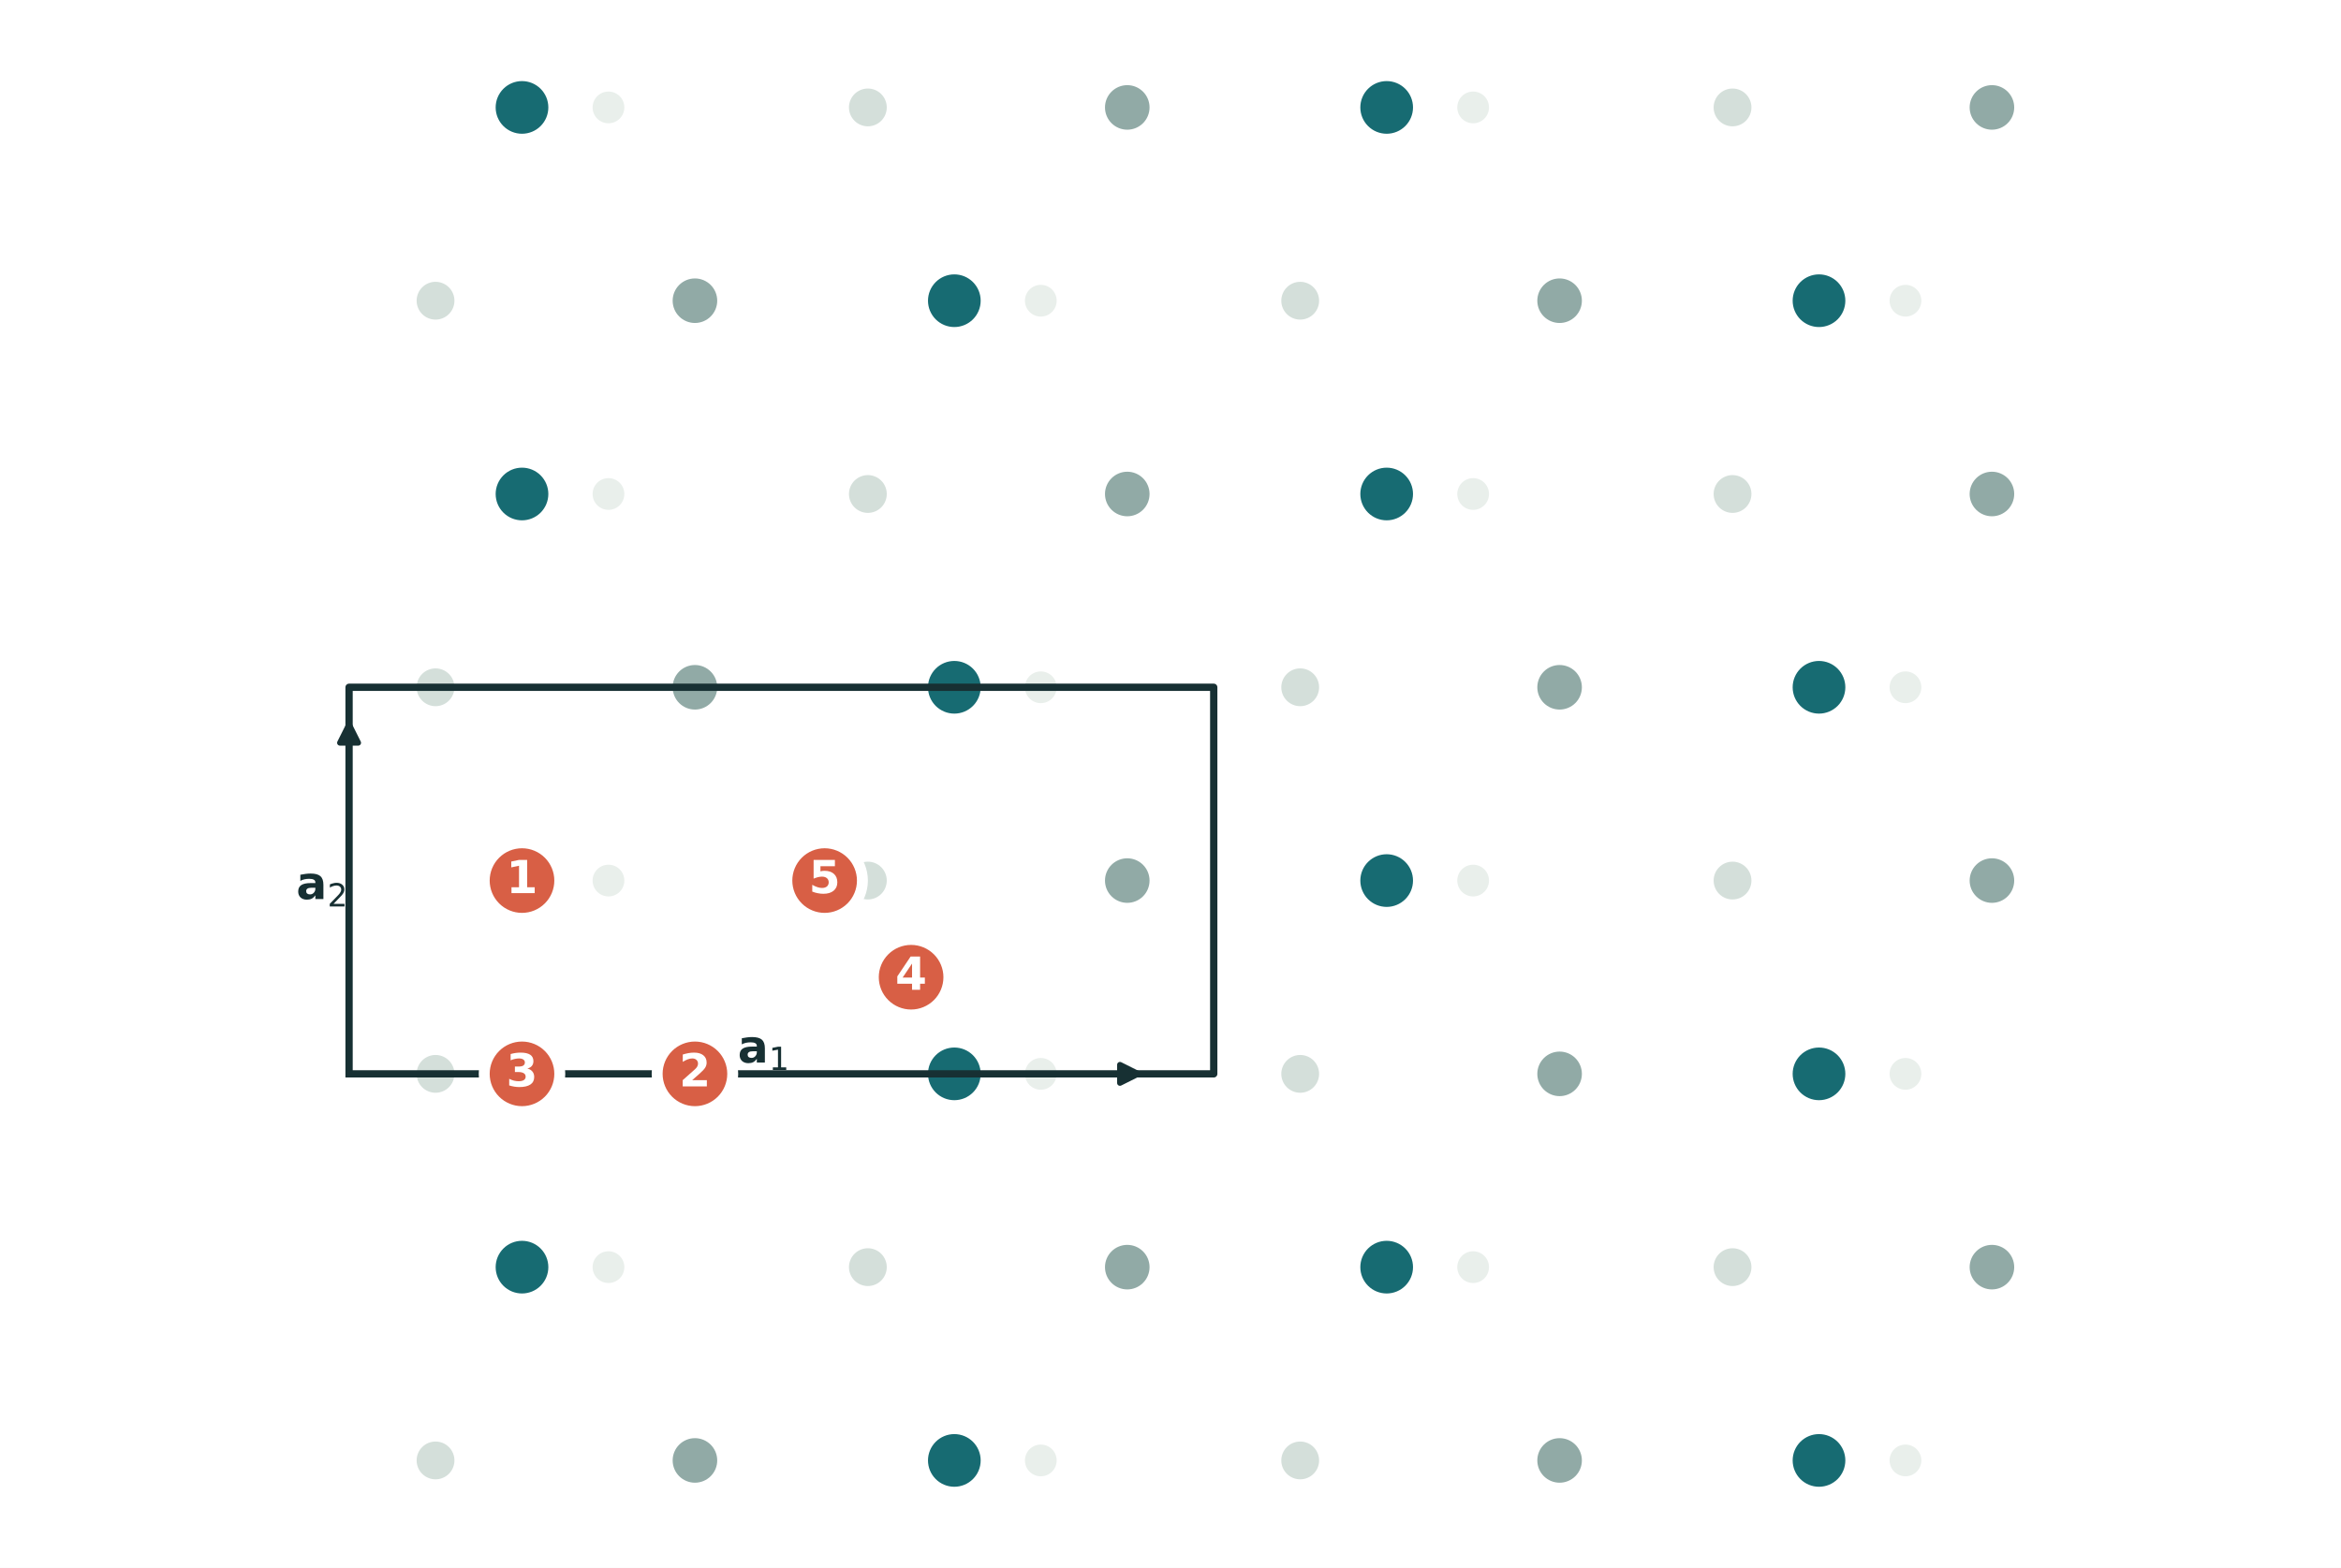
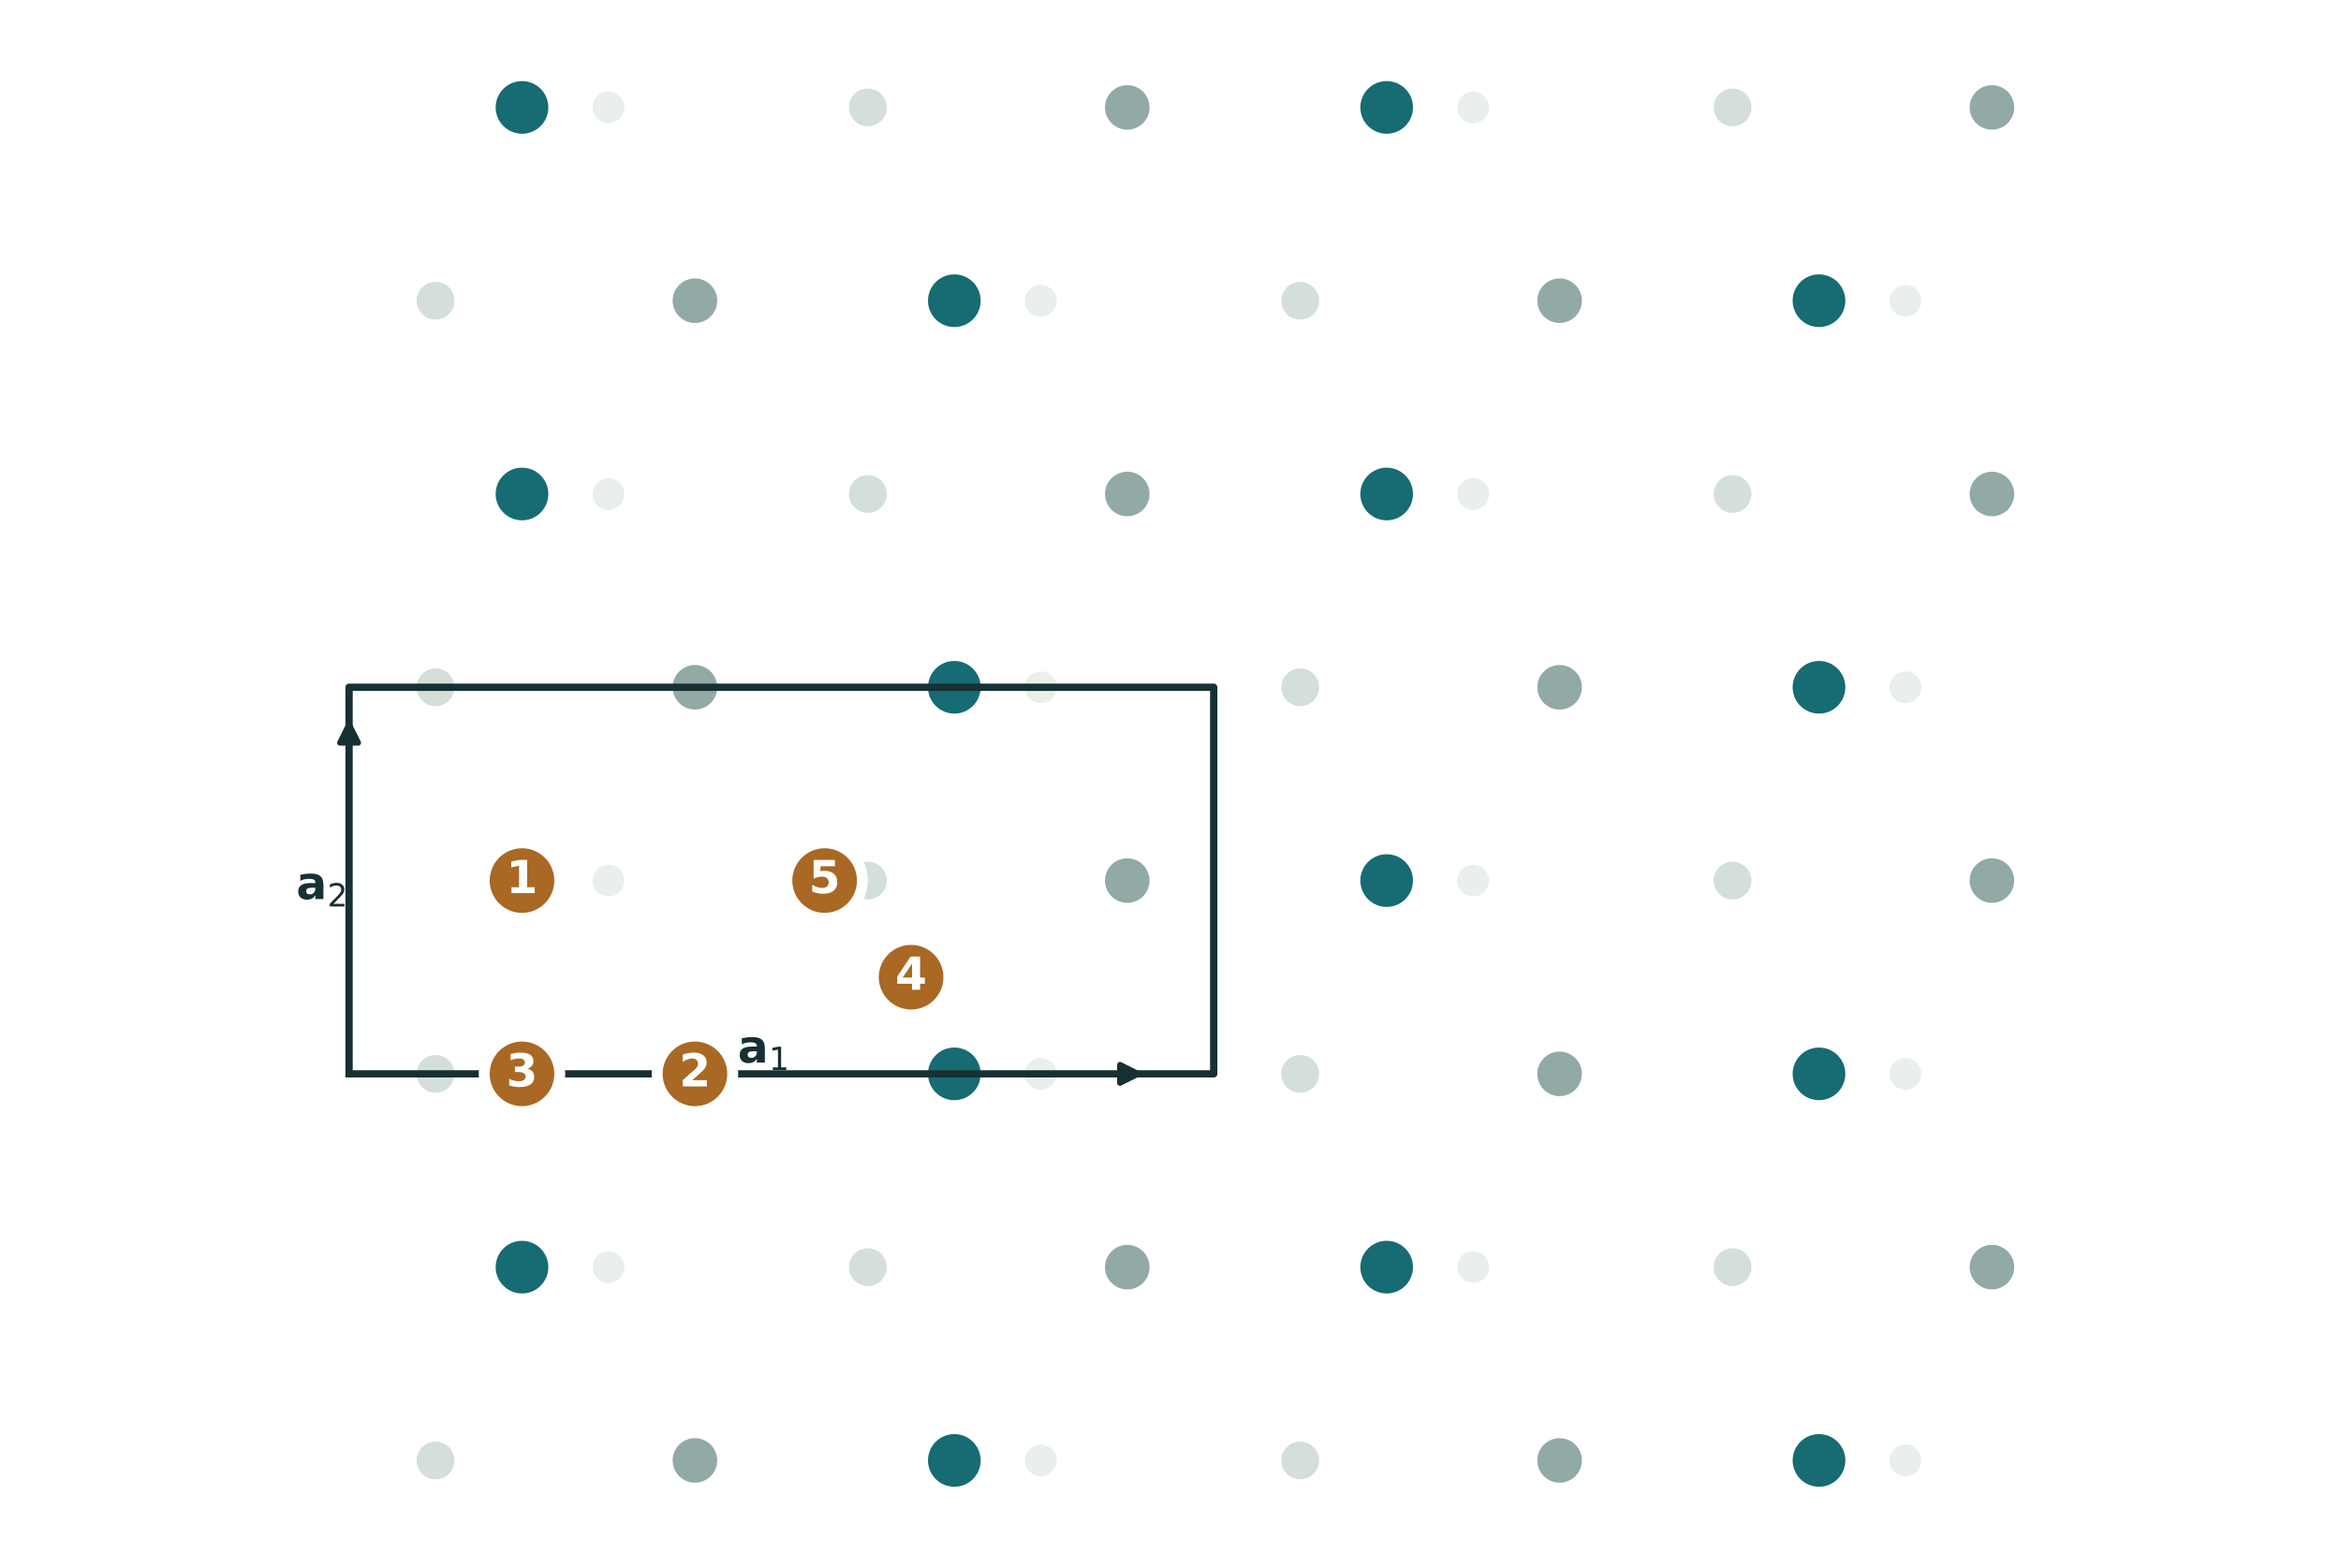
<svg xmlns="http://www.w3.org/2000/svg" xmlns:xlink="http://www.w3.org/1999/xlink" width="513.72pt" height="344.16pt" viewBox="0 0 513.72 344.16" version="1.1">
  <defs>
    <style type="text/css">*{stroke-linejoin: round; stroke-linecap: butt}</style>
  </defs>
  <g id="figure_1">
    <g id="patch_1">
      <path d="M 0 344.16 L 513.72 344.16 L 513.72 0 L 0 0 z " style="fill: #ffffff" />
    </g>
    <g id="axes_1">
      <g id="PathCollection_1">
        <defs>
          <path id="m818f9cbcf1" d="M 0 4.183 C 1.109 4.183 2.174 3.743 2.958 2.958 C 3.743 2.174 4.183 1.109 4.183 0 C 4.183 -1.109 3.743 -2.174 2.958 -2.958 C 2.174 -3.743 1.109 -4.183 0 -4.183 C -1.109 -4.183 -2.174 -3.743 -2.958 -2.958 C -3.743 -2.174 -4.183 -1.109 -4.183 0 C -4.183 1.109 -3.743 2.174 -2.958 2.958 C -2.174 3.743 -1.109 4.183 0 4.183 z " style="stroke: #ffffff; stroke-width: 1.4" />
        </defs>
        <g clip-path="url(#pc7cd6314c0)">
          <use xlink:href="#m818f9cbcf1" x="228.398" y="320.58" style="fill: #e9efeb; stroke: #ffffff; stroke-width: 1.4" />
          <use xlink:href="#m818f9cbcf1" x="133.525" y="278.151" style="fill: #e9efeb; stroke: #ffffff; stroke-width: 1.4" />
          <use xlink:href="#m818f9cbcf1" x="228.398" y="235.723" style="fill: #e9efeb; stroke: #ffffff; stroke-width: 1.4" />
          <use xlink:href="#m818f9cbcf1" x="133.525" y="193.294" style="fill: #e9efeb; stroke: #ffffff; stroke-width: 1.4" />
          <use xlink:href="#m818f9cbcf1" x="228.398" y="150.866" style="fill: #e9efeb; stroke: #ffffff; stroke-width: 1.4" />
          <use xlink:href="#m818f9cbcf1" x="133.525" y="108.437" style="fill: #e9efeb; stroke: #ffffff; stroke-width: 1.4" />
          <use xlink:href="#m818f9cbcf1" x="228.398" y="66.009" style="fill: #e9efeb; stroke: #ffffff; stroke-width: 1.4" />
          <use xlink:href="#m818f9cbcf1" x="133.525" y="23.58" style="fill: #e9efeb; stroke: #ffffff; stroke-width: 1.4" />
          <use xlink:href="#m818f9cbcf1" x="418.144" y="320.58" style="fill: #e9efeb; stroke: #ffffff; stroke-width: 1.4" />
          <use xlink:href="#m818f9cbcf1" x="323.271" y="278.151" style="fill: #e9efeb; stroke: #ffffff; stroke-width: 1.4" />
          <use xlink:href="#m818f9cbcf1" x="418.144" y="235.723" style="fill: #e9efeb; stroke: #ffffff; stroke-width: 1.4" />
          <use xlink:href="#m818f9cbcf1" x="323.271" y="193.294" style="fill: #e9efeb; stroke: #ffffff; stroke-width: 1.4" />
          <use xlink:href="#m818f9cbcf1" x="418.144" y="150.866" style="fill: #e9efeb; stroke: #ffffff; stroke-width: 1.4" />
          <use xlink:href="#m818f9cbcf1" x="323.271" y="108.437" style="fill: #e9efeb; stroke: #ffffff; stroke-width: 1.4" />
          <use xlink:href="#m818f9cbcf1" x="418.144" y="66.009" style="fill: #e9efeb; stroke: #ffffff; stroke-width: 1.4" />
          <use xlink:href="#m818f9cbcf1" x="323.271" y="23.58" style="fill: #e9efeb; stroke: #ffffff; stroke-width: 1.4" />
        </g>
      </g>
      <g id="PathCollection_2">
        <defs>
          <path id="meb2796108a" d="M 0 4.848 C 1.286 4.848 2.519 4.337 3.428 3.428 C 4.337 2.519 4.848 1.286 4.848 0 C 4.848 -1.286 4.337 -2.519 3.428 -3.428 C 2.519 -4.337 1.286 -4.848 0 -4.848 C -1.286 -4.848 -2.519 -4.337 -3.428 -3.428 C -4.337 -2.519 -4.848 -1.286 -4.848 0 C -4.848 1.286 -4.337 2.519 -3.428 3.428 C -2.519 4.337 -1.286 4.848 0 4.848 z " style="stroke: #ffffff; stroke-width: 1.4" />
        </defs>
        <g clip-path="url(#pc7cd6314c0)">
          <use xlink:href="#meb2796108a" x="190.449" y="278.151" style="fill: #d4dfda; stroke: #ffffff; stroke-width: 1.4" />
          <use xlink:href="#meb2796108a" x="95.576" y="320.58" style="fill: #d4dfda; stroke: #ffffff; stroke-width: 1.4" />
          <use xlink:href="#meb2796108a" x="190.449" y="193.294" style="fill: #d4dfda; stroke: #ffffff; stroke-width: 1.4" />
          <use xlink:href="#meb2796108a" x="95.576" y="235.723" style="fill: #d4dfda; stroke: #ffffff; stroke-width: 1.4" />
          <use xlink:href="#meb2796108a" x="190.449" y="108.437" style="fill: #d4dfda; stroke: #ffffff; stroke-width: 1.4" />
          <use xlink:href="#meb2796108a" x="95.576" y="150.866" style="fill: #d4dfda; stroke: #ffffff; stroke-width: 1.4" />
          <use xlink:href="#meb2796108a" x="190.449" y="23.58" style="fill: #d4dfda; stroke: #ffffff; stroke-width: 1.4" />
          <use xlink:href="#meb2796108a" x="95.576" y="66.009" style="fill: #d4dfda; stroke: #ffffff; stroke-width: 1.4" />
          <use xlink:href="#meb2796108a" x="380.195" y="278.151" style="fill: #d4dfda; stroke: #ffffff; stroke-width: 1.4" />
          <use xlink:href="#meb2796108a" x="285.322" y="320.58" style="fill: #d4dfda; stroke: #ffffff; stroke-width: 1.4" />
          <use xlink:href="#meb2796108a" x="380.195" y="193.294" style="fill: #d4dfda; stroke: #ffffff; stroke-width: 1.4" />
          <use xlink:href="#meb2796108a" x="285.322" y="235.723" style="fill: #d4dfda; stroke: #ffffff; stroke-width: 1.4" />
          <use xlink:href="#meb2796108a" x="380.195" y="108.437" style="fill: #d4dfda; stroke: #ffffff; stroke-width: 1.4" />
          <use xlink:href="#meb2796108a" x="285.322" y="150.866" style="fill: #d4dfda; stroke: #ffffff; stroke-width: 1.4" />
          <use xlink:href="#meb2796108a" x="380.195" y="23.58" style="fill: #d4dfda; stroke: #ffffff; stroke-width: 1.4" />
          <use xlink:href="#meb2796108a" x="285.322" y="66.009" style="fill: #d4dfda; stroke: #ffffff; stroke-width: 1.4" />
        </g>
      </g>
      <g id="PathCollection_3">
        <defs>
          <path id="m436cae02a2" d="M 0 5.59 C 1.483 5.59 2.905 5.001 3.953 3.953 C 5.001 2.905 5.59 1.483 5.59 0 C 5.59 -1.483 5.001 -2.905 3.953 -3.953 C 2.905 -5.001 1.483 -5.59 0 -5.59 C -1.483 -5.59 -2.905 -5.001 -3.953 -3.953 C -5.001 -2.905 -5.59 -1.483 -5.59 0 C -5.59 1.483 -5.001 2.905 -3.953 3.953 C -2.905 5.001 -1.483 5.59 0 5.59 z " style="stroke: #ffffff; stroke-width: 1.4" />
        </defs>
        <g clip-path="url(#pc7cd6314c0)">
          <use xlink:href="#m436cae02a2" x="152.5" y="320.58" style="fill: #91aaa6; stroke: #ffffff; stroke-width: 1.4" />
          <use xlink:href="#m436cae02a2" x="247.373" y="278.151" style="fill: #91aaa6; stroke: #ffffff; stroke-width: 1.4" />
          <use xlink:href="#m436cae02a2" x="152.5" y="235.723" style="fill: #91aaa6; stroke: #ffffff; stroke-width: 1.4" />
          <use xlink:href="#m436cae02a2" x="247.373" y="193.294" style="fill: #91aaa6; stroke: #ffffff; stroke-width: 1.4" />
          <use xlink:href="#m436cae02a2" x="152.5" y="150.866" style="fill: #91aaa6; stroke: #ffffff; stroke-width: 1.4" />
          <use xlink:href="#m436cae02a2" x="247.373" y="108.437" style="fill: #91aaa6; stroke: #ffffff; stroke-width: 1.4" />
          <use xlink:href="#m436cae02a2" x="152.5" y="66.009" style="fill: #91aaa6; stroke: #ffffff; stroke-width: 1.4" />
          <use xlink:href="#m436cae02a2" x="247.373" y="23.58" style="fill: #91aaa6; stroke: #ffffff; stroke-width: 1.4" />
          <use xlink:href="#m436cae02a2" x="342.246" y="320.58" style="fill: #91aaa6; stroke: #ffffff; stroke-width: 1.4" />
          <use xlink:href="#m436cae02a2" x="437.119" y="278.151" style="fill: #91aaa6; stroke: #ffffff; stroke-width: 1.4" />
          <use xlink:href="#m436cae02a2" x="342.246" y="235.723" style="fill: #91aaa6; stroke: #ffffff; stroke-width: 1.4" />
          <use xlink:href="#m436cae02a2" x="437.119" y="193.294" style="fill: #91aaa6; stroke: #ffffff; stroke-width: 1.4" />
          <use xlink:href="#m436cae02a2" x="342.246" y="150.866" style="fill: #91aaa6; stroke: #ffffff; stroke-width: 1.4" />
          <use xlink:href="#m436cae02a2" x="437.119" y="108.437" style="fill: #91aaa6; stroke: #ffffff; stroke-width: 1.4" />
          <use xlink:href="#m436cae02a2" x="342.246" y="66.009" style="fill: #91aaa6; stroke: #ffffff; stroke-width: 1.4" />
          <use xlink:href="#m436cae02a2" x="437.119" y="23.58" style="fill: #91aaa6; stroke: #ffffff; stroke-width: 1.4" />
        </g>
      </g>
      <g id="PathCollection_4">
        <defs>
          <path id="maa7a1e7612" d="M 0 6.481 C 1.719 6.481 3.367 5.798 4.583 4.583 C 5.798 3.367 6.481 1.719 6.481 0 C 6.481 -1.719 5.798 -3.367 4.583 -4.583 C 3.367 -5.798 1.719 -6.481 0 -6.481 C -1.719 -6.481 -3.367 -5.798 -4.583 -4.583 C -5.798 -3.367 -6.481 -1.719 -6.481 0 C -6.481 1.719 -5.798 3.367 -4.583 4.583 C -3.367 5.798 -1.719 6.481 0 6.481 z " style="stroke: #ffffff; stroke-width: 1.4" />
        </defs>
        <g clip-path="url(#pc7cd6314c0)">
          <use xlink:href="#maa7a1e7612" x="114.55" y="278.151" style="fill: #176b72; stroke: #ffffff; stroke-width: 1.4" />
          <use xlink:href="#maa7a1e7612" x="209.423" y="320.58" style="fill: #176b72; stroke: #ffffff; stroke-width: 1.4" />
          <use xlink:href="#maa7a1e7612" x="114.55" y="193.294" style="fill: #176b72; stroke: #ffffff; stroke-width: 1.4" />
          <use xlink:href="#maa7a1e7612" x="209.423" y="235.723" style="fill: #176b72; stroke: #ffffff; stroke-width: 1.4" />
          <use xlink:href="#maa7a1e7612" x="114.55" y="108.437" style="fill: #176b72; stroke: #ffffff; stroke-width: 1.4" />
          <use xlink:href="#maa7a1e7612" x="209.423" y="150.866" style="fill: #176b72; stroke: #ffffff; stroke-width: 1.4" />
          <use xlink:href="#maa7a1e7612" x="114.55" y="23.58" style="fill: #176b72; stroke: #ffffff; stroke-width: 1.4" />
          <use xlink:href="#maa7a1e7612" x="209.423" y="66.009" style="fill: #176b72; stroke: #ffffff; stroke-width: 1.4" />
          <use xlink:href="#maa7a1e7612" x="304.297" y="278.151" style="fill: #176b72; stroke: #ffffff; stroke-width: 1.4" />
          <use xlink:href="#maa7a1e7612" x="399.17" y="320.58" style="fill: #176b72; stroke: #ffffff; stroke-width: 1.4" />
          <use xlink:href="#maa7a1e7612" x="304.297" y="193.294" style="fill: #176b72; stroke: #ffffff; stroke-width: 1.4" />
          <use xlink:href="#maa7a1e7612" x="399.17" y="235.723" style="fill: #176b72; stroke: #ffffff; stroke-width: 1.4" />
          <use xlink:href="#maa7a1e7612" x="304.297" y="108.437" style="fill: #176b72; stroke: #ffffff; stroke-width: 1.4" />
          <use xlink:href="#maa7a1e7612" x="399.17" y="150.866" style="fill: #176b72; stroke: #ffffff; stroke-width: 1.4" />
          <use xlink:href="#maa7a1e7612" x="304.297" y="23.58" style="fill: #176b72; stroke: #ffffff; stroke-width: 1.4" />
          <use xlink:href="#maa7a1e7612" x="399.17" y="66.009" style="fill: #176b72; stroke: #ffffff; stroke-width: 1.4" />
        </g>
      </g>
      <g id="line2d_1">
        <path d="M 76.601 235.723 L 266.347 235.723 L 266.347 150.866 L 76.601 150.866 L 76.601 235.723 " clip-path="url(#pc7cd6314c0)" style="fill: none; stroke: #173033; stroke-width: 1.6; stroke-linecap: square" />
      </g>
      <g id="patch_2">
        <path d="M 91.781 235.723 Q 171.474 235.723 249.77 235.723 " style="fill: none; stroke: #173033; stroke-width: 1.25; stroke-linecap: round" />
        <path d="M 245.77 233.723 L 249.77 235.723 L 245.77 237.723 z " style="fill: #173033; stroke: #173033; stroke-width: 1.25; stroke-linecap: round" />
      </g>
      <g id="patch_3">
        <path d="M 76.601 228.934 Q 76.601 193.294 76.601 159.052 " style="fill: none; stroke: #173033; stroke-width: 1.25; stroke-linecap: round" />
        <path d="M 74.601 163.052 L 76.601 159.052 L 78.601 163.052 z " style="fill: #173033; stroke: #173033; stroke-width: 1.25; stroke-linecap: round" />
      </g>
      <g id="text_1">
        <g style="fill: #173033" transform="translate(161.8792 233.6432)">
          <text>
            <tspan x="0" y="-0.406" style="font-weight: 700; font-size: 10px; font-family: 'DejaVu Sans'; fill: #173033">a</tspan>
            <tspan x="6.844" y="1.234" style="font-size: 7px; font-family: 'DejaVu Sans'; fill: #173033">1</tspan>
          </text>
        </g>
      </g>
      <g id="text_2">
        <g style="fill: #173033" transform="translate(65.00098 197.7508)">
          <text>
            <tspan x="0" y="-0.406" style="font-weight: 700; font-size: 10px; font-family: 'DejaVu Sans'; fill: #173033">a</tspan>
            <tspan x="6.844" y="1.234" style="font-size: 7px; font-family: 'DejaVu Sans'; fill: #173033">2</tspan>
          </text>
        </g>
      </g>
      <g id="PathCollection_5">
        <defs>
-           <path id="mbbbd9a269c" d="M 0 8.292 C 2.199 8.292 4.308 7.418 5.863 5.863 C 7.418 4.308 8.292 2.199 8.292 0 C 8.292 -2.199 7.418 -4.308 5.863 -5.863 C 4.308 -7.418 2.199 -8.292 0 -8.292 C -2.199 -8.292 -4.308 -7.418 -5.863 -5.863 C -7.418 -4.308 -8.292 -2.199 -8.292 0 C -8.292 2.199 -7.418 4.308 -5.863 5.863 C -4.308 7.418 -2.199 8.292 0 8.292 z " style="stroke: #ffffff; stroke-width: 2.4" />
+           <path id="me1f2d3b17a" d="M 0 8.292 C 2.199 8.292 4.308 7.418 5.863 5.863 C 7.418 4.308 8.292 2.199 8.292 0 C 8.292 -2.199 7.418 -4.308 5.863 -5.863 C 4.308 -7.418 2.199 -8.292 0 -8.292 C -2.199 -8.292 -4.308 -7.418 -5.863 -5.863 C -7.418 -4.308 -8.292 -2.199 -8.292 0 C -8.292 2.199 -7.418 4.308 -5.863 5.863 C -4.308 7.418 -2.199 8.292 0 8.292 z " style="stroke: #ffffff; stroke-width: 2.4" />
        </defs>
        <g clip-path="url(#pc7cd6314c0)">
-           <use xlink:href="#mbbbd9a269c" x="114.55" y="193.294" style="fill: #d85f45; stroke: #ffffff; stroke-width: 2.4" />
+           <use xlink:href="#me1f2d3b17a" x="114.55" y="193.294" style="fill: #a96824; stroke: #ffffff; stroke-width: 2.4" />
        </g>
      </g>
      <g id="PathCollection_6">
        <g clip-path="url(#pc7cd6314c0)">
-           <use xlink:href="#mbbbd9a269c" x="152.5" y="235.723" style="fill: #d85f45; stroke: #ffffff; stroke-width: 2.4" />
+           <use xlink:href="#me1f2d3b17a" x="152.5" y="235.723" style="fill: #a96824; stroke: #ffffff; stroke-width: 2.4" />
        </g>
      </g>
      <g id="PathCollection_7">
        <g clip-path="url(#pc7cd6314c0)">
-           <use xlink:href="#mbbbd9a269c" x="114.55" y="235.723" style="fill: #d85f45; stroke: #ffffff; stroke-width: 2.4" />
+           <use xlink:href="#me1f2d3b17a" x="114.55" y="235.723" style="fill: #a96824; stroke: #ffffff; stroke-width: 2.4" />
        </g>
      </g>
      <g id="PathCollection_8">
        <g clip-path="url(#pc7cd6314c0)">
-           <use xlink:href="#mbbbd9a269c" x="199.936" y="214.509" style="fill: #d85f45; stroke: #ffffff; stroke-width: 2.4" />
+           <use xlink:href="#me1f2d3b17a" x="199.936" y="214.509" style="fill: #a96824; stroke: #ffffff; stroke-width: 2.4" />
        </g>
      </g>
      <g id="PathCollection_9">
        <g clip-path="url(#pc7cd6314c0)">
-           <use xlink:href="#mbbbd9a269c" x="180.961" y="193.294" style="fill: #d85f45; stroke: #ffffff; stroke-width: 2.4" />
+           <use xlink:href="#me1f2d3b17a" x="180.961" y="193.294" style="fill: #a96824; stroke: #ffffff; stroke-width: 2.4" />
        </g>
      </g>
      <g id="text_3">
        <text style="font-weight: 700; font-size: 10px; font-family: 'DejaVu Sans'; text-anchor: middle; fill: #ffffff" x="114.55" y="196.054" transform="rotate(-0 114.5502 196.0537)">1</text>
      </g>
      <g id="text_4">
        <text style="font-weight: 700; font-size: 10px; font-family: 'DejaVu Sans'; text-anchor: middle; fill: #ffffff" x="152.5" y="238.482" transform="rotate(-0 152.4995 238.4822)">2</text>
      </g>
      <g id="text_5">
        <text style="font-weight: 700; font-size: 10px; font-family: 'DejaVu Sans'; text-anchor: middle; fill: #ffffff" x="114.55" y="238.482" transform="rotate(-0 114.5502 238.4822)">3</text>
      </g>
      <g id="text_6">
        <text style="font-weight: 700; font-size: 10px; font-family: 'DejaVu Sans'; text-anchor: middle; fill: #ffffff" x="199.936" y="217.268" transform="rotate(-0 199.9361 217.2679)">4</text>
      </g>
      <g id="text_7">
        <text style="font-weight: 700; font-size: 10px; font-family: 'DejaVu Sans'; text-anchor: middle; fill: #ffffff" x="180.961" y="196.054" transform="rotate(-0 180.9615 196.0537)">5</text>
      </g>
    </g>
  </g>
  <defs>
    <clipPath id="pc7cd6314c0">
      <rect x="5.76" y="5.76" width="502.2" height="332.64" />
    </clipPath>
  </defs>
</svg>
